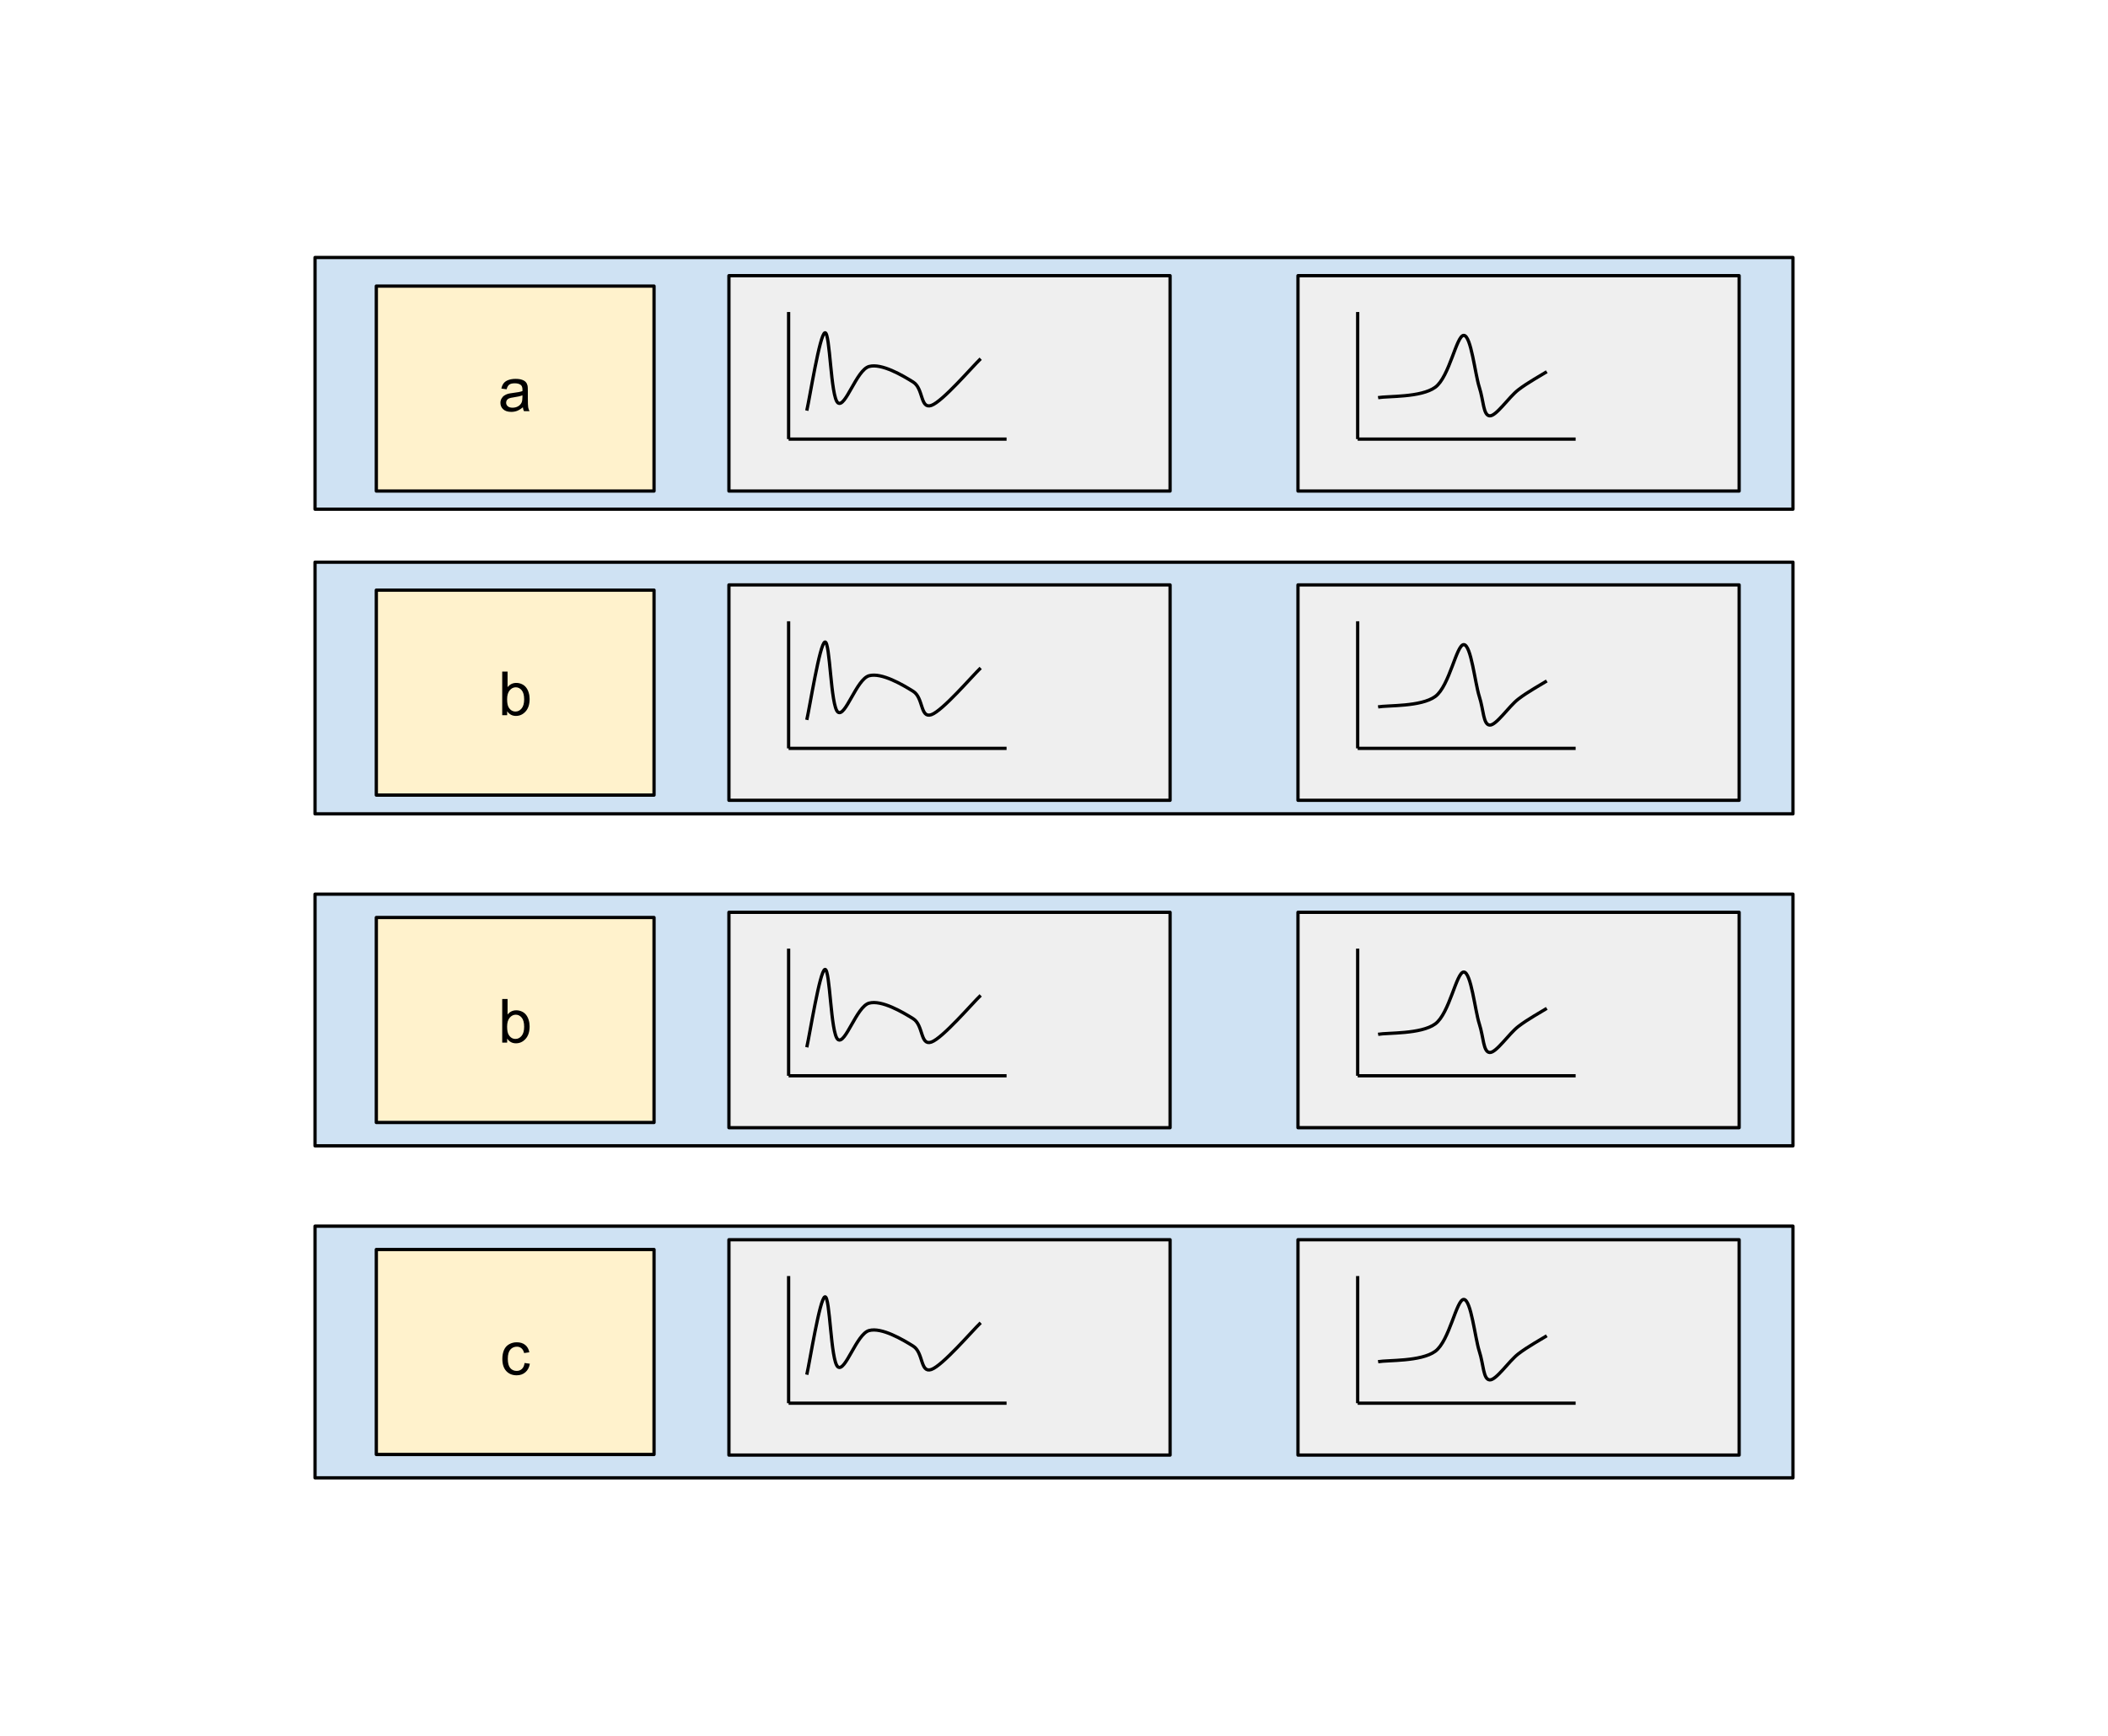
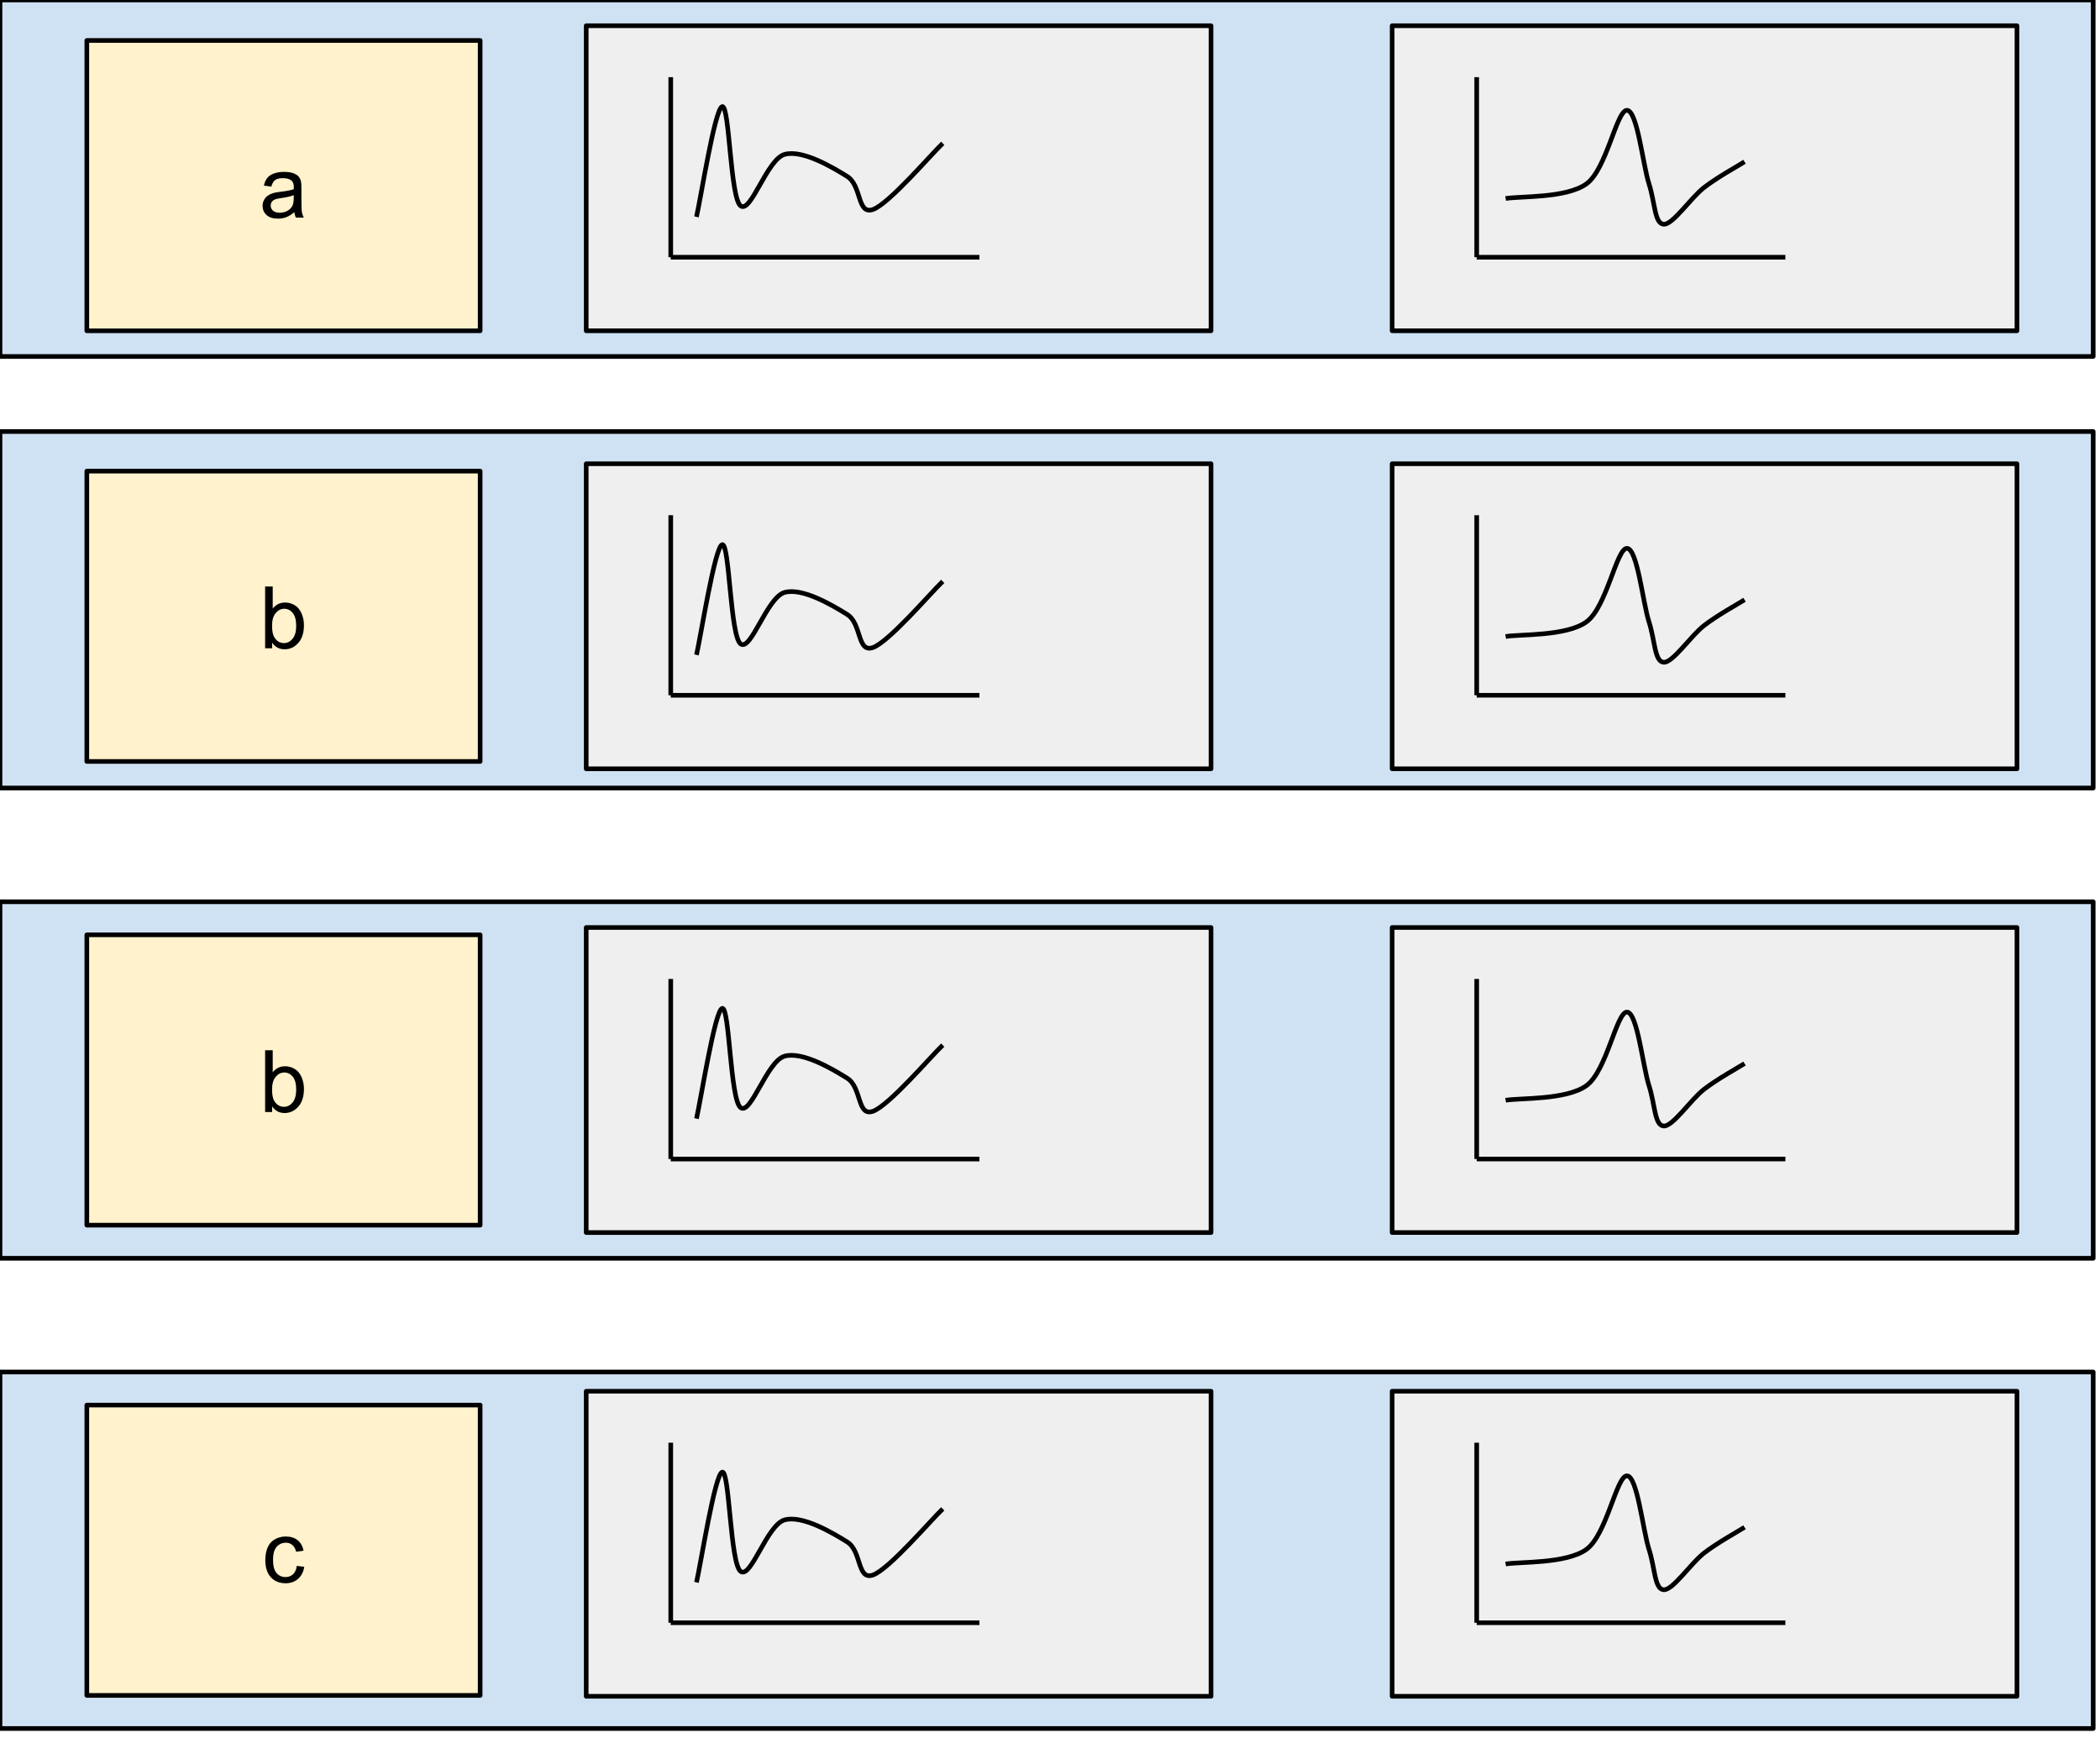
- <svg xmlns="http://www.w3.org/2000/svg" version="1.1" viewBox="0.0 0.0 645.493 531.428" fill="none" stroke="none" stroke-linecap="square" stroke-miterlimit="10">
+ <svg xmlns="http://www.w3.org/2000/svg" version="1.1" viewBox="0.0 0.0 454.037 375.735" fill="none" stroke="none" stroke-linecap="square" stroke-miterlimit="10">
  <clipPath id="p.0">
-     <path d="m0 0l645.493 0l0 531.428l-645.493 0l0 -531.428z" clip-rule="nonzero" />
+     <path d="m0 0l454.037 0l0 375.735l-454.037 0l0 -375.735z" clip-rule="nonzero" />
  </clipPath>
  <g clip-path="url(#p.0)">
-     <path fill="#000000" fill-opacity="0.0" d="m0 0l645.493 0l0 531.428l-645.493 0z" fill-rule="evenodd" />
-     <path fill="#cfe2f3" d="m96.462 78.86l452.567 0l0 77.071l-452.567 0z" fill-rule="evenodd" />
-     <path stroke="#000000" stroke-width="1.0" stroke-linejoin="round" stroke-linecap="butt" d="m96.462 78.86l452.567 0l0 77.071l-452.567 0z" fill-rule="evenodd" />
-     <path fill="#cfe2f3" d="m96.462 172.16l452.567 0l0 77.071l-452.567 0z" fill-rule="evenodd" />
-     <path stroke="#000000" stroke-width="1.0" stroke-linejoin="round" stroke-linecap="butt" d="m96.462 172.16l452.567 0l0 77.071l-452.567 0z" fill-rule="evenodd" />
-     <path fill="#cfe2f3" d="m96.462 273.828l452.567 0l0 77.071l-452.567 0z" fill-rule="evenodd" />
-     <path stroke="#000000" stroke-width="1.0" stroke-linejoin="round" stroke-linecap="butt" d="m96.462 273.828l452.567 0l0 77.071l-452.567 0z" fill-rule="evenodd" />
-     <path fill="#cfe2f3" d="m96.462 375.495l452.567 0l0 77.071l-452.567 0z" fill-rule="evenodd" />
-     <path stroke="#000000" stroke-width="1.0" stroke-linejoin="round" stroke-linecap="butt" d="m96.462 375.495l452.567 0l0 77.071l-452.567 0z" fill-rule="evenodd" />
-     <path fill="#efefef" d="m223.205 84.421l135.087 0l0 65.953l-135.087 0z" fill-rule="evenodd" />
-     <path stroke="#000000" stroke-width="1.0" stroke-linejoin="round" stroke-linecap="butt" d="m223.205 84.421l135.087 0l0 65.953l-135.087 0z" fill-rule="evenodd" />
-     <path fill="#000000" fill-opacity="0.0" d="m241.483 95.547l0 38.929" fill-rule="evenodd" />
-     <path stroke="#000000" stroke-width="1.0" stroke-linejoin="round" stroke-linecap="butt" d="m241.483 95.547l0 38.929" fill-rule="evenodd" />
-     <path fill="#000000" fill-opacity="0.0" d="m241.483 134.476l66.74 0" fill-rule="evenodd" />
-     <path stroke="#000000" stroke-width="1.0" stroke-linejoin="round" stroke-linecap="butt" d="m241.483 134.476l66.74 0" fill-rule="evenodd" />
-     <path fill="#000000" fill-opacity="0.0" d="m247.047 125.747c0.927 -3.974 3.972 -23.445 5.562 -23.843c1.589 -0.398 1.722 19.735 3.974 21.457c2.252 1.722 5.694 -10.066 9.535 -11.126c3.841 -1.059 10.333 2.782 13.512 4.769c3.179 1.987 2.118 8.344 5.562 7.152c3.444 -1.192 12.583 -11.92 15.1 -14.304" fill-rule="evenodd" />
-     <path stroke="#000000" stroke-width="1.0" stroke-linejoin="round" stroke-linecap="butt" d="m247.047 125.747c0.927 -3.974 3.972 -23.445 5.562 -23.843c1.589 -0.398 1.722 19.735 3.974 21.457c2.252 1.722 5.694 -10.066 9.535 -11.126c3.841 -1.059 10.333 2.782 13.512 4.769c3.179 1.987 2.118 8.344 5.562 7.152c3.444 -1.192 12.583 -11.92 15.1 -14.304" fill-rule="evenodd" />
-     <path fill="#efefef" d="m397.457 84.421l135.087 0l0 65.953l-135.087 0z" fill-rule="evenodd" />
-     <path stroke="#000000" stroke-width="1.0" stroke-linejoin="round" stroke-linecap="butt" d="m397.457 84.421l135.087 0l0 65.953l-135.087 0z" fill-rule="evenodd" />
-     <path fill="#000000" fill-opacity="0.0" d="m415.735 95.547l0 38.929" fill-rule="evenodd" />
-     <path stroke="#000000" stroke-width="1.0" stroke-linejoin="round" stroke-linecap="butt" d="m415.735 95.547l0 38.929" fill-rule="evenodd" />
-     <path fill="#000000" fill-opacity="0.0" d="m415.735 134.476l66.74 0" fill-rule="evenodd" />
-     <path stroke="#000000" stroke-width="1.0" stroke-linejoin="round" stroke-linecap="butt" d="m415.735 134.476l66.74 0" fill-rule="evenodd" />
-     <path fill="#000000" fill-opacity="0.0" d="m421.99 121.778c2.914 -0.53 13.115 0 17.486 -3.178c4.371 -3.178 6.489 -15.892 8.74 -15.892c2.252 0 3.444 11.787 4.769 15.892c1.325 4.106 1.192 8.61 3.178 8.743c1.987 0.133 5.829 -5.696 8.743 -7.948c2.914 -2.252 7.283 -4.635 8.74 -5.562" fill-rule="evenodd" />
-     <path stroke="#000000" stroke-width="1.0" stroke-linejoin="round" stroke-linecap="butt" d="m421.99 121.778c2.914 -0.53 13.115 0 17.486 -3.178c4.371 -3.178 6.489 -15.892 8.74 -15.892c2.252 0 3.444 11.787 4.769 15.892c1.325 4.106 1.192 8.61 3.178 8.743c1.987 0.133 5.829 -5.696 8.743 -7.948c2.914 -2.252 7.283 -4.635 8.74 -5.562" fill-rule="evenodd" />
-     <path fill="#efefef" d="m223.205 179.126l135.087 0l0 65.953l-135.087 0z" fill-rule="evenodd" />
-     <path stroke="#000000" stroke-width="1.0" stroke-linejoin="round" stroke-linecap="butt" d="m223.205 179.126l135.087 0l0 65.953l-135.087 0z" fill-rule="evenodd" />
-     <path fill="#000000" fill-opacity="0.0" d="m241.483 190.252l0 38.929" fill-rule="evenodd" />
-     <path stroke="#000000" stroke-width="1.0" stroke-linejoin="round" stroke-linecap="butt" d="m241.483 190.252l0 38.929" fill-rule="evenodd" />
-     <path fill="#000000" fill-opacity="0.0" d="m241.483 229.181l66.74 0" fill-rule="evenodd" />
-     <path stroke="#000000" stroke-width="1.0" stroke-linejoin="round" stroke-linecap="butt" d="m241.483 229.181l66.74 0" fill-rule="evenodd" />
-     <path fill="#000000" fill-opacity="0.0" d="m247.047 220.452c0.927 -3.974 3.972 -23.445 5.562 -23.843c1.589 -0.398 1.722 19.735 3.974 21.457c2.252 1.722 5.694 -10.066 9.535 -11.126c3.841 -1.059 10.333 2.782 13.512 4.769c3.179 1.987 2.118 8.344 5.562 7.152c3.444 -1.192 12.583 -11.92 15.1 -14.304" fill-rule="evenodd" />
-     <path stroke="#000000" stroke-width="1.0" stroke-linejoin="round" stroke-linecap="butt" d="m247.047 220.452c0.927 -3.974 3.972 -23.445 5.562 -23.843c1.589 -0.398 1.722 19.735 3.974 21.457c2.252 1.722 5.694 -10.066 9.535 -11.126c3.841 -1.059 10.333 2.782 13.512 4.769c3.179 1.987 2.118 8.344 5.562 7.152c3.444 -1.192 12.583 -11.92 15.1 -14.304" fill-rule="evenodd" />
-     <path fill="#efefef" d="m223.205 279.388l135.087 0l0 65.953l-135.087 0z" fill-rule="evenodd" />
-     <path stroke="#000000" stroke-width="1.0" stroke-linejoin="round" stroke-linecap="butt" d="m223.205 279.388l135.087 0l0 65.953l-135.087 0z" fill-rule="evenodd" />
-     <path fill="#000000" fill-opacity="0.0" d="m241.483 290.514l0 38.929" fill-rule="evenodd" />
-     <path stroke="#000000" stroke-width="1.0" stroke-linejoin="round" stroke-linecap="butt" d="m241.483 290.514l0 38.929" fill-rule="evenodd" />
-     <path fill="#000000" fill-opacity="0.0" d="m241.483 329.444l66.74 0" fill-rule="evenodd" />
-     <path stroke="#000000" stroke-width="1.0" stroke-linejoin="round" stroke-linecap="butt" d="m241.483 329.444l66.74 0" fill-rule="evenodd" />
-     <path fill="#000000" fill-opacity="0.0" d="m247.047 320.714c0.927 -3.974 3.972 -23.445 5.562 -23.843c1.589 -0.398 1.722 19.735 3.974 21.457c2.252 1.722 5.694 -10.066 9.535 -11.126c3.841 -1.059 10.333 2.782 13.512 4.769c3.179 1.987 2.118 8.344 5.562 7.152c3.444 -1.192 12.583 -11.92 15.1 -14.304" fill-rule="evenodd" />
-     <path stroke="#000000" stroke-width="1.0" stroke-linejoin="round" stroke-linecap="butt" d="m247.047 320.714c0.927 -3.974 3.972 -23.445 5.562 -23.843c1.589 -0.398 1.722 19.735 3.974 21.457c2.252 1.722 5.694 -10.066 9.535 -11.126c3.841 -1.059 10.333 2.782 13.512 4.769c3.179 1.987 2.118 8.344 5.562 7.152c3.444 -1.192 12.583 -11.92 15.1 -14.304" fill-rule="evenodd" />
-     <path fill="#efefef" d="m223.205 379.651l135.087 0l0 65.953l-135.087 0z" fill-rule="evenodd" />
-     <path stroke="#000000" stroke-width="1.0" stroke-linejoin="round" stroke-linecap="butt" d="m223.205 379.651l135.087 0l0 65.953l-135.087 0z" fill-rule="evenodd" />
-     <path fill="#000000" fill-opacity="0.0" d="m241.483 390.777l0 38.929" fill-rule="evenodd" />
-     <path stroke="#000000" stroke-width="1.0" stroke-linejoin="round" stroke-linecap="butt" d="m241.483 390.777l0 38.929" fill-rule="evenodd" />
-     <path fill="#000000" fill-opacity="0.0" d="m241.483 429.706l66.74 0" fill-rule="evenodd" />
-     <path stroke="#000000" stroke-width="1.0" stroke-linejoin="round" stroke-linecap="butt" d="m241.483 429.706l66.74 0" fill-rule="evenodd" />
-     <path fill="#000000" fill-opacity="0.0" d="m247.047 420.977c0.927 -3.974 3.972 -23.445 5.562 -23.843c1.589 -0.398 1.722 19.735 3.974 21.457c2.252 1.722 5.694 -10.066 9.535 -11.126c3.841 -1.06 10.333 2.782 13.512 4.769c3.179 1.987 2.118 8.344 5.562 7.152c3.444 -1.192 12.583 -11.92 15.1 -14.304" fill-rule="evenodd" />
-     <path stroke="#000000" stroke-width="1.0" stroke-linejoin="round" stroke-linecap="butt" d="m247.047 420.977c0.927 -3.974 3.972 -23.445 5.562 -23.843c1.589 -0.398 1.722 19.735 3.974 21.457c2.252 1.722 5.694 -10.066 9.535 -11.126c3.841 -1.06 10.333 2.782 13.512 4.769c3.179 1.987 2.118 8.344 5.562 7.152c3.444 -1.192 12.583 -11.92 15.1 -14.304" fill-rule="evenodd" />
-     <path fill="#efefef" d="m397.457 179.123l135.087 0l0 65.953l-135.087 0z" fill-rule="evenodd" />
-     <path stroke="#000000" stroke-width="1.0" stroke-linejoin="round" stroke-linecap="butt" d="m397.457 179.123l135.087 0l0 65.953l-135.087 0z" fill-rule="evenodd" />
-     <path fill="#000000" fill-opacity="0.0" d="m415.735 190.249l0 38.929" fill-rule="evenodd" />
-     <path stroke="#000000" stroke-width="1.0" stroke-linejoin="round" stroke-linecap="butt" d="m415.735 190.249l0 38.929" fill-rule="evenodd" />
-     <path fill="#000000" fill-opacity="0.0" d="m415.735 229.178l66.74 0" fill-rule="evenodd" />
-     <path stroke="#000000" stroke-width="1.0" stroke-linejoin="round" stroke-linecap="butt" d="m415.735 229.178l66.74 0" fill-rule="evenodd" />
-     <path fill="#000000" fill-opacity="0.0" d="m421.99 216.48c2.914 -0.53 13.115 0 17.486 -3.178c4.371 -3.178 6.489 -15.892 8.74 -15.892c2.252 0 3.444 11.787 4.769 15.892c1.325 4.106 1.192 8.61 3.178 8.743c1.987 0.133 5.829 -5.696 8.743 -7.948c2.914 -2.252 7.283 -4.635 8.74 -5.562" fill-rule="evenodd" />
-     <path stroke="#000000" stroke-width="1.0" stroke-linejoin="round" stroke-linecap="butt" d="m421.99 216.48c2.914 -0.53 13.115 0 17.486 -3.178c4.371 -3.178 6.489 -15.892 8.74 -15.892c2.252 0 3.444 11.787 4.769 15.892c1.325 4.106 1.192 8.61 3.178 8.743c1.987 0.133 5.829 -5.696 8.743 -7.948c2.914 -2.252 7.283 -4.635 8.74 -5.562" fill-rule="evenodd" />
-     <path fill="#efefef" d="m397.457 279.387l135.087 0l0 65.953l-135.087 0z" fill-rule="evenodd" />
-     <path stroke="#000000" stroke-width="1.0" stroke-linejoin="round" stroke-linecap="butt" d="m397.457 279.387l135.087 0l0 65.953l-135.087 0z" fill-rule="evenodd" />
-     <path fill="#000000" fill-opacity="0.0" d="m415.735 290.513l0 38.929" fill-rule="evenodd" />
-     <path stroke="#000000" stroke-width="1.0" stroke-linejoin="round" stroke-linecap="butt" d="m415.735 290.513l0 38.929" fill-rule="evenodd" />
-     <path fill="#000000" fill-opacity="0.0" d="m415.735 329.442l66.74 0" fill-rule="evenodd" />
-     <path stroke="#000000" stroke-width="1.0" stroke-linejoin="round" stroke-linecap="butt" d="m415.735 329.442l66.74 0" fill-rule="evenodd" />
-     <path fill="#000000" fill-opacity="0.0" d="m421.99 316.744c2.914 -0.53 13.115 0 17.486 -3.178c4.371 -3.178 6.489 -15.892 8.74 -15.892c2.252 0 3.444 11.787 4.769 15.892c1.325 4.106 1.192 8.61 3.178 8.743c1.987 0.133 5.829 -5.696 8.743 -7.948c2.914 -2.252 7.283 -4.635 8.74 -5.562" fill-rule="evenodd" />
-     <path stroke="#000000" stroke-width="1.0" stroke-linejoin="round" stroke-linecap="butt" d="m421.99 316.744c2.914 -0.53 13.115 0 17.486 -3.178c4.371 -3.178 6.489 -15.892 8.74 -15.892c2.252 0 3.444 11.787 4.769 15.892c1.325 4.106 1.192 8.61 3.178 8.743c1.987 0.133 5.829 -5.696 8.743 -7.948c2.914 -2.252 7.283 -4.635 8.74 -5.562" fill-rule="evenodd" />
-     <path fill="#efefef" d="m397.457 379.65l135.087 0l0 65.953l-135.087 0z" fill-rule="evenodd" />
-     <path stroke="#000000" stroke-width="1.0" stroke-linejoin="round" stroke-linecap="butt" d="m397.457 379.65l135.087 0l0 65.953l-135.087 0z" fill-rule="evenodd" />
-     <path fill="#000000" fill-opacity="0.0" d="m415.735 390.776l0 38.929" fill-rule="evenodd" />
-     <path stroke="#000000" stroke-width="1.0" stroke-linejoin="round" stroke-linecap="butt" d="m415.735 390.776l0 38.929" fill-rule="evenodd" />
-     <path fill="#000000" fill-opacity="0.0" d="m415.735 429.705l66.74 0" fill-rule="evenodd" />
-     <path stroke="#000000" stroke-width="1.0" stroke-linejoin="round" stroke-linecap="butt" d="m415.735 429.705l66.74 0" fill-rule="evenodd" />
-     <path fill="#000000" fill-opacity="0.0" d="m421.99 417.007c2.914 -0.53 13.115 0 17.486 -3.178c4.371 -3.178 6.489 -15.892 8.74 -15.892c2.252 0 3.444 11.787 4.769 15.892c1.325 4.106 1.192 8.61 3.178 8.743c1.987 0.133 5.829 -5.696 8.743 -7.948c2.914 -2.252 7.283 -4.635 8.74 -5.562" fill-rule="evenodd" />
-     <path stroke="#000000" stroke-width="1.0" stroke-linejoin="round" stroke-linecap="butt" d="m421.99 417.007c2.914 -0.53 13.115 0 17.486 -3.178c4.371 -3.178 6.489 -15.892 8.74 -15.892c2.252 0 3.444 11.787 4.769 15.892c1.325 4.106 1.192 8.61 3.178 8.743c1.987 0.133 5.829 -5.696 8.743 -7.948c2.914 -2.252 7.283 -4.635 8.74 -5.562" fill-rule="evenodd" />
-     <path fill="#fff2cc" d="m115.234 87.608l85.039 0l0 62.772l-85.039 0z" fill-rule="evenodd" />
-     <path stroke="#000000" stroke-width="1.0" stroke-linejoin="round" stroke-linecap="butt" d="m115.234 87.608l85.039 0l0 62.772l-85.039 0z" fill-rule="evenodd" />
-     <path fill="#000000" d="m160.112 124.726q-0.922 0.766 -1.766 1.094q-0.828 0.312 -1.797 0.312q-1.594 0 -2.453 -0.781q-0.859 -0.781 -0.859 -1.984q0 -0.719 0.328 -1.297q0.328 -0.594 0.844 -0.938q0.531 -0.359 1.188 -0.547q0.469 -0.125 1.453 -0.25q1.984 -0.234 2.922 -0.562q0.016 -0.344 0.016 -0.422q0 -1.0 -0.469 -1.422q-0.625 -0.547 -1.875 -0.547q-1.156 0 -1.703 0.406q-0.547 0.406 -0.812 1.422l-1.609 -0.219q0.219 -1.016 0.719 -1.641q0.5 -0.641 1.453 -0.984q0.953 -0.344 2.188 -0.344q1.25 0 2.016 0.297q0.781 0.281 1.141 0.734q0.375 0.438 0.516 1.109q0.078 0.422 0.078 1.516l0 2.188q0 2.281 0.109 2.891q0.109 0.594 0.406 1.156l-1.703 0q-0.266 -0.516 -0.328 -1.188zm-0.141 -3.672q-0.891 0.375 -2.672 0.625q-1.016 0.141 -1.438 0.328q-0.422 0.188 -0.656 0.531q-0.219 0.344 -0.219 0.781q0 0.656 0.5 1.094q0.5 0.438 1.453 0.438q0.938 0 1.672 -0.406q0.75 -0.422 1.094 -1.141q0.266 -0.562 0.266 -1.641l0 -0.609z" fill-rule="nonzero" />
-     <path fill="#fff2cc" d="m115.234 180.717l85.039 0l0 62.772l-85.039 0z" fill-rule="evenodd" />
-     <path stroke="#000000" stroke-width="1.0" stroke-linejoin="round" stroke-linecap="butt" d="m115.234 180.717l85.039 0l0 62.772l-85.039 0z" fill-rule="evenodd" />
-     <path fill="#000000" d="m155.3 219.022l-1.516 0l0 -13.359l1.641 0l0 4.766q1.047 -1.297 2.656 -1.297q0.891 0 1.688 0.359q0.797 0.359 1.312 1.016q0.516 0.641 0.797 1.562q0.297 0.922 0.297 1.969q0 2.484 -1.234 3.844q-1.219 1.359 -2.953 1.359q-1.703 0 -2.688 -1.438l0 1.219zm-0.016 -4.906q0 1.734 0.484 2.516q0.766 1.266 2.094 1.266q1.078 0 1.859 -0.938q0.781 -0.938 0.781 -2.781q0 -1.891 -0.75 -2.797q-0.75 -0.906 -1.828 -0.906q-1.062 0 -1.859 0.938q-0.781 0.938 -0.781 2.703z" fill-rule="nonzero" />
-     <path fill="#fff2cc" d="m115.234 280.976l85.039 0l0 62.772l-85.039 0z" fill-rule="evenodd" />
-     <path stroke="#000000" stroke-width="1.0" stroke-linejoin="round" stroke-linecap="butt" d="m115.234 280.976l85.039 0l0 62.772l-85.039 0z" fill-rule="evenodd" />
-     <path fill="#000000" d="m155.3 319.282l-1.516 0l0 -13.359l1.641 0l0 4.766q1.047 -1.297 2.656 -1.297q0.891 0 1.688 0.359q0.797 0.359 1.312 1.016q0.516 0.641 0.797 1.562q0.297 0.922 0.297 1.969q0 2.484 -1.234 3.844q-1.219 1.359 -2.953 1.359q-1.703 0 -2.688 -1.438l0 1.219zm-0.016 -4.906q0 1.734 0.484 2.516q0.766 1.266 2.094 1.266q1.078 0 1.859 -0.938q0.781 -0.938 0.781 -2.781q0 -1.891 -0.75 -2.797q-0.75 -0.906 -1.828 -0.906q-1.062 0 -1.859 0.938q-0.781 0.938 -0.781 2.703z" fill-rule="nonzero" />
-     <path fill="#fff2cc" d="m115.234 382.643l85.039 0l0 62.772l-85.039 0z" fill-rule="evenodd" />
-     <path stroke="#000000" stroke-width="1.0" stroke-linejoin="round" stroke-linecap="butt" d="m115.234 382.643l85.039 0l0 62.772l-85.039 0z" fill-rule="evenodd" />
-     <path fill="#000000" d="m160.636 417.402l1.609 0.219q-0.266 1.656 -1.359 2.609q-1.078 0.938 -2.672 0.938q-1.984 0 -3.188 -1.297q-1.203 -1.297 -1.203 -3.719q0 -1.578 0.516 -2.75q0.516 -1.172 1.578 -1.75q1.062 -0.594 2.312 -0.594q1.578 0 2.578 0.797q1.0 0.797 1.281 2.266l-1.594 0.234q-0.234 -0.969 -0.812 -1.453q-0.578 -0.5 -1.391 -0.5q-1.234 0 -2.016 0.891q-0.781 0.891 -0.781 2.812q0 1.953 0.75 2.844q0.75 0.875 1.953 0.875q0.969 0 1.609 -0.594q0.656 -0.594 0.828 -1.828z" fill-rule="nonzero" />
+     <path fill="#000000" fill-opacity="0.0" d="m0 0l454.037 0l0 375.735l-454.037 0z" fill-rule="evenodd" />
+     <path fill="#cfe2f3" d="m0 -0.001l452.567 0l0 77.071l-452.567 0z" fill-rule="evenodd" />
+     <path stroke="#000000" stroke-width="1.0" stroke-linejoin="round" stroke-linecap="butt" d="m0 -0.001l452.567 0l0 77.071l-452.567 0z" fill-rule="evenodd" />
+     <path fill="#cfe2f3" d="m0 93.299l452.567 0l0 77.071l-452.567 0z" fill-rule="evenodd" />
+     <path stroke="#000000" stroke-width="1.0" stroke-linejoin="round" stroke-linecap="butt" d="m0 93.299l452.567 0l0 77.071l-452.567 0z" fill-rule="evenodd" />
+     <path fill="#cfe2f3" d="m0 194.967l452.567 0l0 77.071l-452.567 0z" fill-rule="evenodd" />
+     <path stroke="#000000" stroke-width="1.0" stroke-linejoin="round" stroke-linecap="butt" d="m0 194.967l452.567 0l0 77.071l-452.567 0z" fill-rule="evenodd" />
+     <path fill="#cfe2f3" d="m0 296.634l452.567 0l0 77.071l-452.567 0z" fill-rule="evenodd" />
+     <path stroke="#000000" stroke-width="1.0" stroke-linejoin="round" stroke-linecap="butt" d="m0 296.634l452.567 0l0 77.071l-452.567 0z" fill-rule="evenodd" />
+     <path fill="#efefef" d="m126.743 5.56l135.087 0l0 65.953l-135.087 0z" fill-rule="evenodd" />
+     <path stroke="#000000" stroke-width="1.0" stroke-linejoin="round" stroke-linecap="butt" d="m126.743 5.56l135.087 0l0 65.953l-135.087 0z" fill-rule="evenodd" />
+     <path fill="#000000" fill-opacity="0.0" d="m145.021 16.686l0 38.929" fill-rule="evenodd" />
+     <path stroke="#000000" stroke-width="1.0" stroke-linejoin="round" stroke-linecap="butt" d="m145.021 16.686l0 38.929" fill-rule="evenodd" />
+     <path fill="#000000" fill-opacity="0.0" d="m145.021 55.615l66.74 0" fill-rule="evenodd" />
+     <path stroke="#000000" stroke-width="1.0" stroke-linejoin="round" stroke-linecap="butt" d="m145.021 55.615l66.74 0" fill-rule="evenodd" />
+     <path fill="#000000" fill-opacity="0.0" d="m150.585 46.886c0.927 -3.974 3.972 -23.445 5.562 -23.843c1.589 -0.398 1.722 19.735 3.974 21.457c2.252 1.722 5.694 -10.066 9.535 -11.126c3.841 -1.059 10.333 2.782 13.512 4.769c3.179 1.987 2.118 8.344 5.562 7.152c3.444 -1.192 12.583 -11.92 15.1 -14.304" fill-rule="evenodd" />
+     <path stroke="#000000" stroke-width="1.0" stroke-linejoin="round" stroke-linecap="butt" d="m150.585 46.886c0.927 -3.974 3.972 -23.445 5.562 -23.843c1.589 -0.398 1.722 19.735 3.974 21.457c2.252 1.722 5.694 -10.066 9.535 -11.126c3.841 -1.059 10.333 2.782 13.512 4.769c3.179 1.987 2.118 8.344 5.562 7.152c3.444 -1.192 12.583 -11.92 15.1 -14.304" fill-rule="evenodd" />
+     <path fill="#efefef" d="m300.995 5.56l135.087 0l0 65.953l-135.087 0z" fill-rule="evenodd" />
+     <path stroke="#000000" stroke-width="1.0" stroke-linejoin="round" stroke-linecap="butt" d="m300.995 5.56l135.087 0l0 65.953l-135.087 0z" fill-rule="evenodd" />
+     <path fill="#000000" fill-opacity="0.0" d="m319.273 16.686l0 38.929" fill-rule="evenodd" />
+     <path stroke="#000000" stroke-width="1.0" stroke-linejoin="round" stroke-linecap="butt" d="m319.273 16.686l0 38.929" fill-rule="evenodd" />
+     <path fill="#000000" fill-opacity="0.0" d="m319.273 55.615l66.74 0" fill-rule="evenodd" />
+     <path stroke="#000000" stroke-width="1.0" stroke-linejoin="round" stroke-linecap="butt" d="m319.273 55.615l66.74 0" fill-rule="evenodd" />
+     <path fill="#000000" fill-opacity="0.0" d="m325.528 42.917c2.914 -0.53 13.115 0 17.486 -3.178c4.371 -3.178 6.489 -15.892 8.74 -15.892c2.252 0 3.444 11.787 4.769 15.892c1.325 4.106 1.192 8.61 3.178 8.743c1.987 0.133 5.829 -5.696 8.743 -7.948c2.914 -2.252 7.283 -4.635 8.74 -5.562" fill-rule="evenodd" />
+     <path stroke="#000000" stroke-width="1.0" stroke-linejoin="round" stroke-linecap="butt" d="m325.528 42.917c2.914 -0.53 13.115 0 17.486 -3.178c4.371 -3.178 6.489 -15.892 8.74 -15.892c2.252 0 3.444 11.787 4.769 15.892c1.325 4.106 1.192 8.61 3.178 8.743c1.987 0.133 5.829 -5.696 8.743 -7.948c2.914 -2.252 7.283 -4.635 8.74 -5.562" fill-rule="evenodd" />
+     <path fill="#efefef" d="m126.743 100.265l135.087 0l0 65.953l-135.087 0z" fill-rule="evenodd" />
+     <path stroke="#000000" stroke-width="1.0" stroke-linejoin="round" stroke-linecap="butt" d="m126.743 100.265l135.087 0l0 65.953l-135.087 0z" fill-rule="evenodd" />
+     <path fill="#000000" fill-opacity="0.0" d="m145.021 111.391l0 38.929" fill-rule="evenodd" />
+     <path stroke="#000000" stroke-width="1.0" stroke-linejoin="round" stroke-linecap="butt" d="m145.021 111.391l0 38.929" fill-rule="evenodd" />
+     <path fill="#000000" fill-opacity="0.0" d="m145.021 150.32l66.74 0" fill-rule="evenodd" />
+     <path stroke="#000000" stroke-width="1.0" stroke-linejoin="round" stroke-linecap="butt" d="m145.021 150.32l66.74 0" fill-rule="evenodd" />
+     <path fill="#000000" fill-opacity="0.0" d="m150.585 141.591c0.927 -3.974 3.972 -23.445 5.562 -23.843c1.589 -0.398 1.722 19.735 3.974 21.457c2.252 1.722 5.694 -10.066 9.535 -11.126c3.841 -1.059 10.333 2.782 13.512 4.769c3.179 1.987 2.118 8.344 5.562 7.152c3.444 -1.192 12.583 -11.92 15.1 -14.304" fill-rule="evenodd" />
+     <path stroke="#000000" stroke-width="1.0" stroke-linejoin="round" stroke-linecap="butt" d="m150.585 141.591c0.927 -3.974 3.972 -23.445 5.562 -23.843c1.589 -0.398 1.722 19.735 3.974 21.457c2.252 1.722 5.694 -10.066 9.535 -11.126c3.841 -1.059 10.333 2.782 13.512 4.769c3.179 1.987 2.118 8.344 5.562 7.152c3.444 -1.192 12.583 -11.92 15.1 -14.304" fill-rule="evenodd" />
+     <path fill="#efefef" d="m126.743 200.528l135.087 0l0 65.953l-135.087 0z" fill-rule="evenodd" />
+     <path stroke="#000000" stroke-width="1.0" stroke-linejoin="round" stroke-linecap="butt" d="m126.743 200.528l135.087 0l0 65.953l-135.087 0z" fill-rule="evenodd" />
+     <path fill="#000000" fill-opacity="0.0" d="m145.021 211.654l0 38.929" fill-rule="evenodd" />
+     <path stroke="#000000" stroke-width="1.0" stroke-linejoin="round" stroke-linecap="butt" d="m145.021 211.654l0 38.929" fill-rule="evenodd" />
+     <path fill="#000000" fill-opacity="0.0" d="m145.021 250.583l66.74 0" fill-rule="evenodd" />
+     <path stroke="#000000" stroke-width="1.0" stroke-linejoin="round" stroke-linecap="butt" d="m145.021 250.583l66.74 0" fill-rule="evenodd" />
+     <path fill="#000000" fill-opacity="0.0" d="m150.585 241.853c0.927 -3.974 3.972 -23.445 5.562 -23.843c1.589 -0.398 1.722 19.735 3.974 21.457c2.252 1.722 5.694 -10.066 9.535 -11.126c3.841 -1.059 10.333 2.782 13.512 4.769c3.179 1.987 2.118 8.344 5.562 7.152c3.444 -1.192 12.583 -11.92 15.1 -14.304" fill-rule="evenodd" />
+     <path stroke="#000000" stroke-width="1.0" stroke-linejoin="round" stroke-linecap="butt" d="m150.585 241.853c0.927 -3.974 3.972 -23.445 5.562 -23.843c1.589 -0.398 1.722 19.735 3.974 21.457c2.252 1.722 5.694 -10.066 9.535 -11.126c3.841 -1.059 10.333 2.782 13.512 4.769c3.179 1.987 2.118 8.344 5.562 7.152c3.444 -1.192 12.583 -11.92 15.1 -14.304" fill-rule="evenodd" />
+     <path fill="#efefef" d="m126.743 300.79l135.087 0l0 65.953l-135.087 0z" fill-rule="evenodd" />
+     <path stroke="#000000" stroke-width="1.0" stroke-linejoin="round" stroke-linecap="butt" d="m126.743 300.79l135.087 0l0 65.953l-135.087 0z" fill-rule="evenodd" />
+     <path fill="#000000" fill-opacity="0.0" d="m145.021 311.916l0 38.929" fill-rule="evenodd" />
+     <path stroke="#000000" stroke-width="1.0" stroke-linejoin="round" stroke-linecap="butt" d="m145.021 311.916l0 38.929" fill-rule="evenodd" />
+     <path fill="#000000" fill-opacity="0.0" d="m145.021 350.845l66.74 0" fill-rule="evenodd" />
+     <path stroke="#000000" stroke-width="1.0" stroke-linejoin="round" stroke-linecap="butt" d="m145.021 350.845l66.74 0" fill-rule="evenodd" />
+     <path fill="#000000" fill-opacity="0.0" d="m150.585 342.116c0.927 -3.974 3.972 -23.445 5.562 -23.843c1.589 -0.398 1.722 19.735 3.974 21.457c2.252 1.722 5.694 -10.066 9.535 -11.126c3.841 -1.059 10.333 2.782 13.512 4.769c3.179 1.987 2.118 8.344 5.562 7.152c3.444 -1.192 12.583 -11.92 15.1 -14.304" fill-rule="evenodd" />
+     <path stroke="#000000" stroke-width="1.0" stroke-linejoin="round" stroke-linecap="butt" d="m150.585 342.116c0.927 -3.974 3.972 -23.445 5.562 -23.843c1.589 -0.398 1.722 19.735 3.974 21.457c2.252 1.722 5.694 -10.066 9.535 -11.126c3.841 -1.059 10.333 2.782 13.512 4.769c3.179 1.987 2.118 8.344 5.562 7.152c3.444 -1.192 12.583 -11.92 15.1 -14.304" fill-rule="evenodd" />
+     <path fill="#efefef" d="m300.995 100.262l135.087 0l0 65.953l-135.087 0z" fill-rule="evenodd" />
+     <path stroke="#000000" stroke-width="1.0" stroke-linejoin="round" stroke-linecap="butt" d="m300.995 100.262l135.087 0l0 65.953l-135.087 0z" fill-rule="evenodd" />
+     <path fill="#000000" fill-opacity="0.0" d="m319.273 111.388l0 38.929" fill-rule="evenodd" />
+     <path stroke="#000000" stroke-width="1.0" stroke-linejoin="round" stroke-linecap="butt" d="m319.273 111.388l0 38.929" fill-rule="evenodd" />
+     <path fill="#000000" fill-opacity="0.0" d="m319.273 150.318l66.74 0" fill-rule="evenodd" />
+     <path stroke="#000000" stroke-width="1.0" stroke-linejoin="round" stroke-linecap="butt" d="m319.273 150.318l66.74 0" fill-rule="evenodd" />
+     <path fill="#000000" fill-opacity="0.0" d="m325.528 137.619c2.914 -0.53 13.115 0 17.486 -3.178c4.371 -3.178 6.489 -15.892 8.74 -15.892c2.252 0 3.444 11.787 4.769 15.892c1.325 4.106 1.192 8.61 3.178 8.743c1.987 0.133 5.829 -5.696 8.743 -7.948c2.914 -2.252 7.283 -4.635 8.74 -5.562" fill-rule="evenodd" />
+     <path stroke="#000000" stroke-width="1.0" stroke-linejoin="round" stroke-linecap="butt" d="m325.528 137.619c2.914 -0.53 13.115 0 17.486 -3.178c4.371 -3.178 6.489 -15.892 8.74 -15.892c2.252 0 3.444 11.787 4.769 15.892c1.325 4.106 1.192 8.61 3.178 8.743c1.987 0.133 5.829 -5.696 8.743 -7.948c2.914 -2.252 7.283 -4.635 8.74 -5.562" fill-rule="evenodd" />
+     <path fill="#efefef" d="m300.995 200.526l135.087 0l0 65.953l-135.087 0z" fill-rule="evenodd" />
+     <path stroke="#000000" stroke-width="1.0" stroke-linejoin="round" stroke-linecap="butt" d="m300.995 200.526l135.087 0l0 65.953l-135.087 0z" fill-rule="evenodd" />
+     <path fill="#000000" fill-opacity="0.0" d="m319.273 211.652l0 38.929" fill-rule="evenodd" />
+     <path stroke="#000000" stroke-width="1.0" stroke-linejoin="round" stroke-linecap="butt" d="m319.273 211.652l0 38.929" fill-rule="evenodd" />
+     <path fill="#000000" fill-opacity="0.0" d="m319.273 250.581l66.74 0" fill-rule="evenodd" />
+     <path stroke="#000000" stroke-width="1.0" stroke-linejoin="round" stroke-linecap="butt" d="m319.273 250.581l66.74 0" fill-rule="evenodd" />
+     <path fill="#000000" fill-opacity="0.0" d="m325.528 237.883c2.914 -0.53 13.115 0 17.486 -3.178c4.371 -3.178 6.489 -15.892 8.74 -15.892c2.252 0 3.444 11.787 4.769 15.892c1.325 4.106 1.192 8.61 3.178 8.743c1.987 0.133 5.829 -5.696 8.743 -7.948c2.914 -2.252 7.283 -4.635 8.74 -5.562" fill-rule="evenodd" />
+     <path stroke="#000000" stroke-width="1.0" stroke-linejoin="round" stroke-linecap="butt" d="m325.528 237.883c2.914 -0.53 13.115 0 17.486 -3.178c4.371 -3.178 6.489 -15.892 8.74 -15.892c2.252 0 3.444 11.787 4.769 15.892c1.325 4.106 1.192 8.61 3.178 8.743c1.987 0.133 5.829 -5.696 8.743 -7.948c2.914 -2.252 7.283 -4.635 8.74 -5.562" fill-rule="evenodd" />
+     <path fill="#efefef" d="m300.995 300.789l135.087 0l0 65.953l-135.087 0z" fill-rule="evenodd" />
+     <path stroke="#000000" stroke-width="1.0" stroke-linejoin="round" stroke-linecap="butt" d="m300.995 300.789l135.087 0l0 65.953l-135.087 0z" fill-rule="evenodd" />
+     <path fill="#000000" fill-opacity="0.0" d="m319.273 311.915l0 38.929" fill-rule="evenodd" />
+     <path stroke="#000000" stroke-width="1.0" stroke-linejoin="round" stroke-linecap="butt" d="m319.273 311.915l0 38.929" fill-rule="evenodd" />
+     <path fill="#000000" fill-opacity="0.0" d="m319.273 350.844l66.74 0" fill-rule="evenodd" />
+     <path stroke="#000000" stroke-width="1.0" stroke-linejoin="round" stroke-linecap="butt" d="m319.273 350.844l66.74 0" fill-rule="evenodd" />
+     <path fill="#000000" fill-opacity="0.0" d="m325.528 338.146c2.914 -0.53 13.115 0 17.486 -3.178c4.371 -3.178 6.489 -15.892 8.74 -15.892c2.252 0 3.444 11.787 4.769 15.892c1.325 4.106 1.192 8.61 3.178 8.743c1.987 0.133 5.829 -5.696 8.743 -7.947c2.914 -2.252 7.283 -4.635 8.74 -5.562" fill-rule="evenodd" />
+     <path stroke="#000000" stroke-width="1.0" stroke-linejoin="round" stroke-linecap="butt" d="m325.528 338.146c2.914 -0.53 13.115 0 17.486 -3.178c4.371 -3.178 6.489 -15.892 8.74 -15.892c2.252 0 3.444 11.787 4.769 15.892c1.325 4.106 1.192 8.61 3.178 8.743c1.987 0.133 5.829 -5.696 8.743 -7.947c2.914 -2.252 7.283 -4.635 8.74 -5.562" fill-rule="evenodd" />
+     <path fill="#fff2cc" d="m18.772 8.747l85.039 0l0 62.772l-85.039 0z" fill-rule="evenodd" />
+     <path stroke="#000000" stroke-width="1.0" stroke-linejoin="round" stroke-linecap="butt" d="m18.772 8.747l85.039 0l0 62.772l-85.039 0z" fill-rule="evenodd" />
+     <path fill="#000000" d="m63.65 45.865q-0.922 0.766 -1.766 1.094q-0.828 0.312 -1.797 0.312q-1.594 0 -2.453 -0.781q-0.859 -0.781 -0.859 -1.984q0 -0.719 0.328 -1.297q0.328 -0.594 0.844 -0.938q0.531 -0.359 1.188 -0.547q0.469 -0.125 1.453 -0.25q1.984 -0.234 2.922 -0.562q0.016 -0.344 0.016 -0.422q0 -1.0 -0.469 -1.422q-0.625 -0.547 -1.875 -0.547q-1.156 0 -1.703 0.406q-0.547 0.406 -0.812 1.422l-1.609 -0.219q0.219 -1.016 0.719 -1.641q0.5 -0.641 1.453 -0.984q0.953 -0.344 2.188 -0.344q1.25 0 2.016 0.297q0.781 0.281 1.141 0.734q0.375 0.438 0.516 1.109q0.078 0.422 0.078 1.516l0 2.188q0 2.281 0.109 2.891q0.109 0.594 0.406 1.156l-1.703 0q-0.266 -0.516 -0.328 -1.188zm-0.141 -3.672q-0.891 0.375 -2.672 0.625q-1.016 0.141 -1.438 0.328q-0.422 0.188 -0.656 0.531q-0.219 0.344 -0.219 0.781q0 0.656 0.5 1.094q0.5 0.438 1.453 0.438q0.938 0 1.672 -0.406q0.75 -0.422 1.094 -1.141q0.266 -0.562 0.266 -1.641l0 -0.609z" fill-rule="nonzero" />
+     <path fill="#fff2cc" d="m18.772 101.856l85.039 0l0 62.772l-85.039 0z" fill-rule="evenodd" />
+     <path stroke="#000000" stroke-width="1.0" stroke-linejoin="round" stroke-linecap="butt" d="m18.772 101.856l85.039 0l0 62.772l-85.039 0z" fill-rule="evenodd" />
+     <path fill="#000000" d="m58.838 140.161l-1.516 0l0 -13.359l1.641 0l0 4.766q1.047 -1.297 2.656 -1.297q0.891 0 1.688 0.359q0.797 0.359 1.312 1.016q0.516 0.641 0.797 1.562q0.297 0.922 0.297 1.969q0 2.484 -1.234 3.844q-1.219 1.359 -2.953 1.359q-1.703 0 -2.688 -1.438l0 1.219zm-0.016 -4.906q0 1.734 0.484 2.516q0.766 1.266 2.094 1.266q1.078 0 1.859 -0.938q0.781 -0.938 0.781 -2.781q0 -1.891 -0.75 -2.797q-0.75 -0.906 -1.828 -0.906q-1.062 0 -1.859 0.938q-0.781 0.938 -0.781 2.703z" fill-rule="nonzero" />
+     <path fill="#fff2cc" d="m18.772 202.115l85.039 0l0 62.772l-85.039 0z" fill-rule="evenodd" />
+     <path stroke="#000000" stroke-width="1.0" stroke-linejoin="round" stroke-linecap="butt" d="m18.772 202.115l85.039 0l0 62.772l-85.039 0z" fill-rule="evenodd" />
+     <path fill="#000000" d="m58.838 240.421l-1.516 0l0 -13.359l1.641 0l0 4.766q1.047 -1.297 2.656 -1.297q0.891 0 1.688 0.359q0.797 0.359 1.312 1.016q0.516 0.641 0.797 1.562q0.297 0.922 0.297 1.969q0 2.484 -1.234 3.844q-1.219 1.359 -2.953 1.359q-1.703 0 -2.688 -1.438l0 1.219zm-0.016 -4.906q0 1.734 0.484 2.516q0.766 1.266 2.094 1.266q1.078 0 1.859 -0.938q0.781 -0.938 0.781 -2.781q0 -1.891 -0.75 -2.797q-0.75 -0.906 -1.828 -0.906q-1.062 0 -1.859 0.938q-0.781 0.938 -0.781 2.703z" fill-rule="nonzero" />
+     <path fill="#fff2cc" d="m18.772 303.782l85.039 0l0 62.772l-85.039 0z" fill-rule="evenodd" />
+     <path stroke="#000000" stroke-width="1.0" stroke-linejoin="round" stroke-linecap="butt" d="m18.772 303.782l85.039 0l0 62.772l-85.039 0z" fill-rule="evenodd" />
+     <path fill="#000000" d="m64.174 338.541l1.609 0.219q-0.266 1.656 -1.359 2.609q-1.078 0.938 -2.672 0.938q-1.984 0 -3.188 -1.297q-1.203 -1.297 -1.203 -3.719q0 -1.578 0.516 -2.75q0.516 -1.172 1.578 -1.75q1.062 -0.594 2.312 -0.594q1.578 0 2.578 0.797q1.0 0.797 1.281 2.266l-1.594 0.234q-0.234 -0.969 -0.812 -1.453q-0.578 -0.5 -1.391 -0.5q-1.234 0 -2.016 0.891q-0.781 0.891 -0.781 2.812q0 1.953 0.75 2.844q0.75 0.875 1.953 0.875q0.969 0 1.609 -0.594q0.656 -0.594 0.828 -1.828z" fill-rule="nonzero" />
  </g>
</svg>
